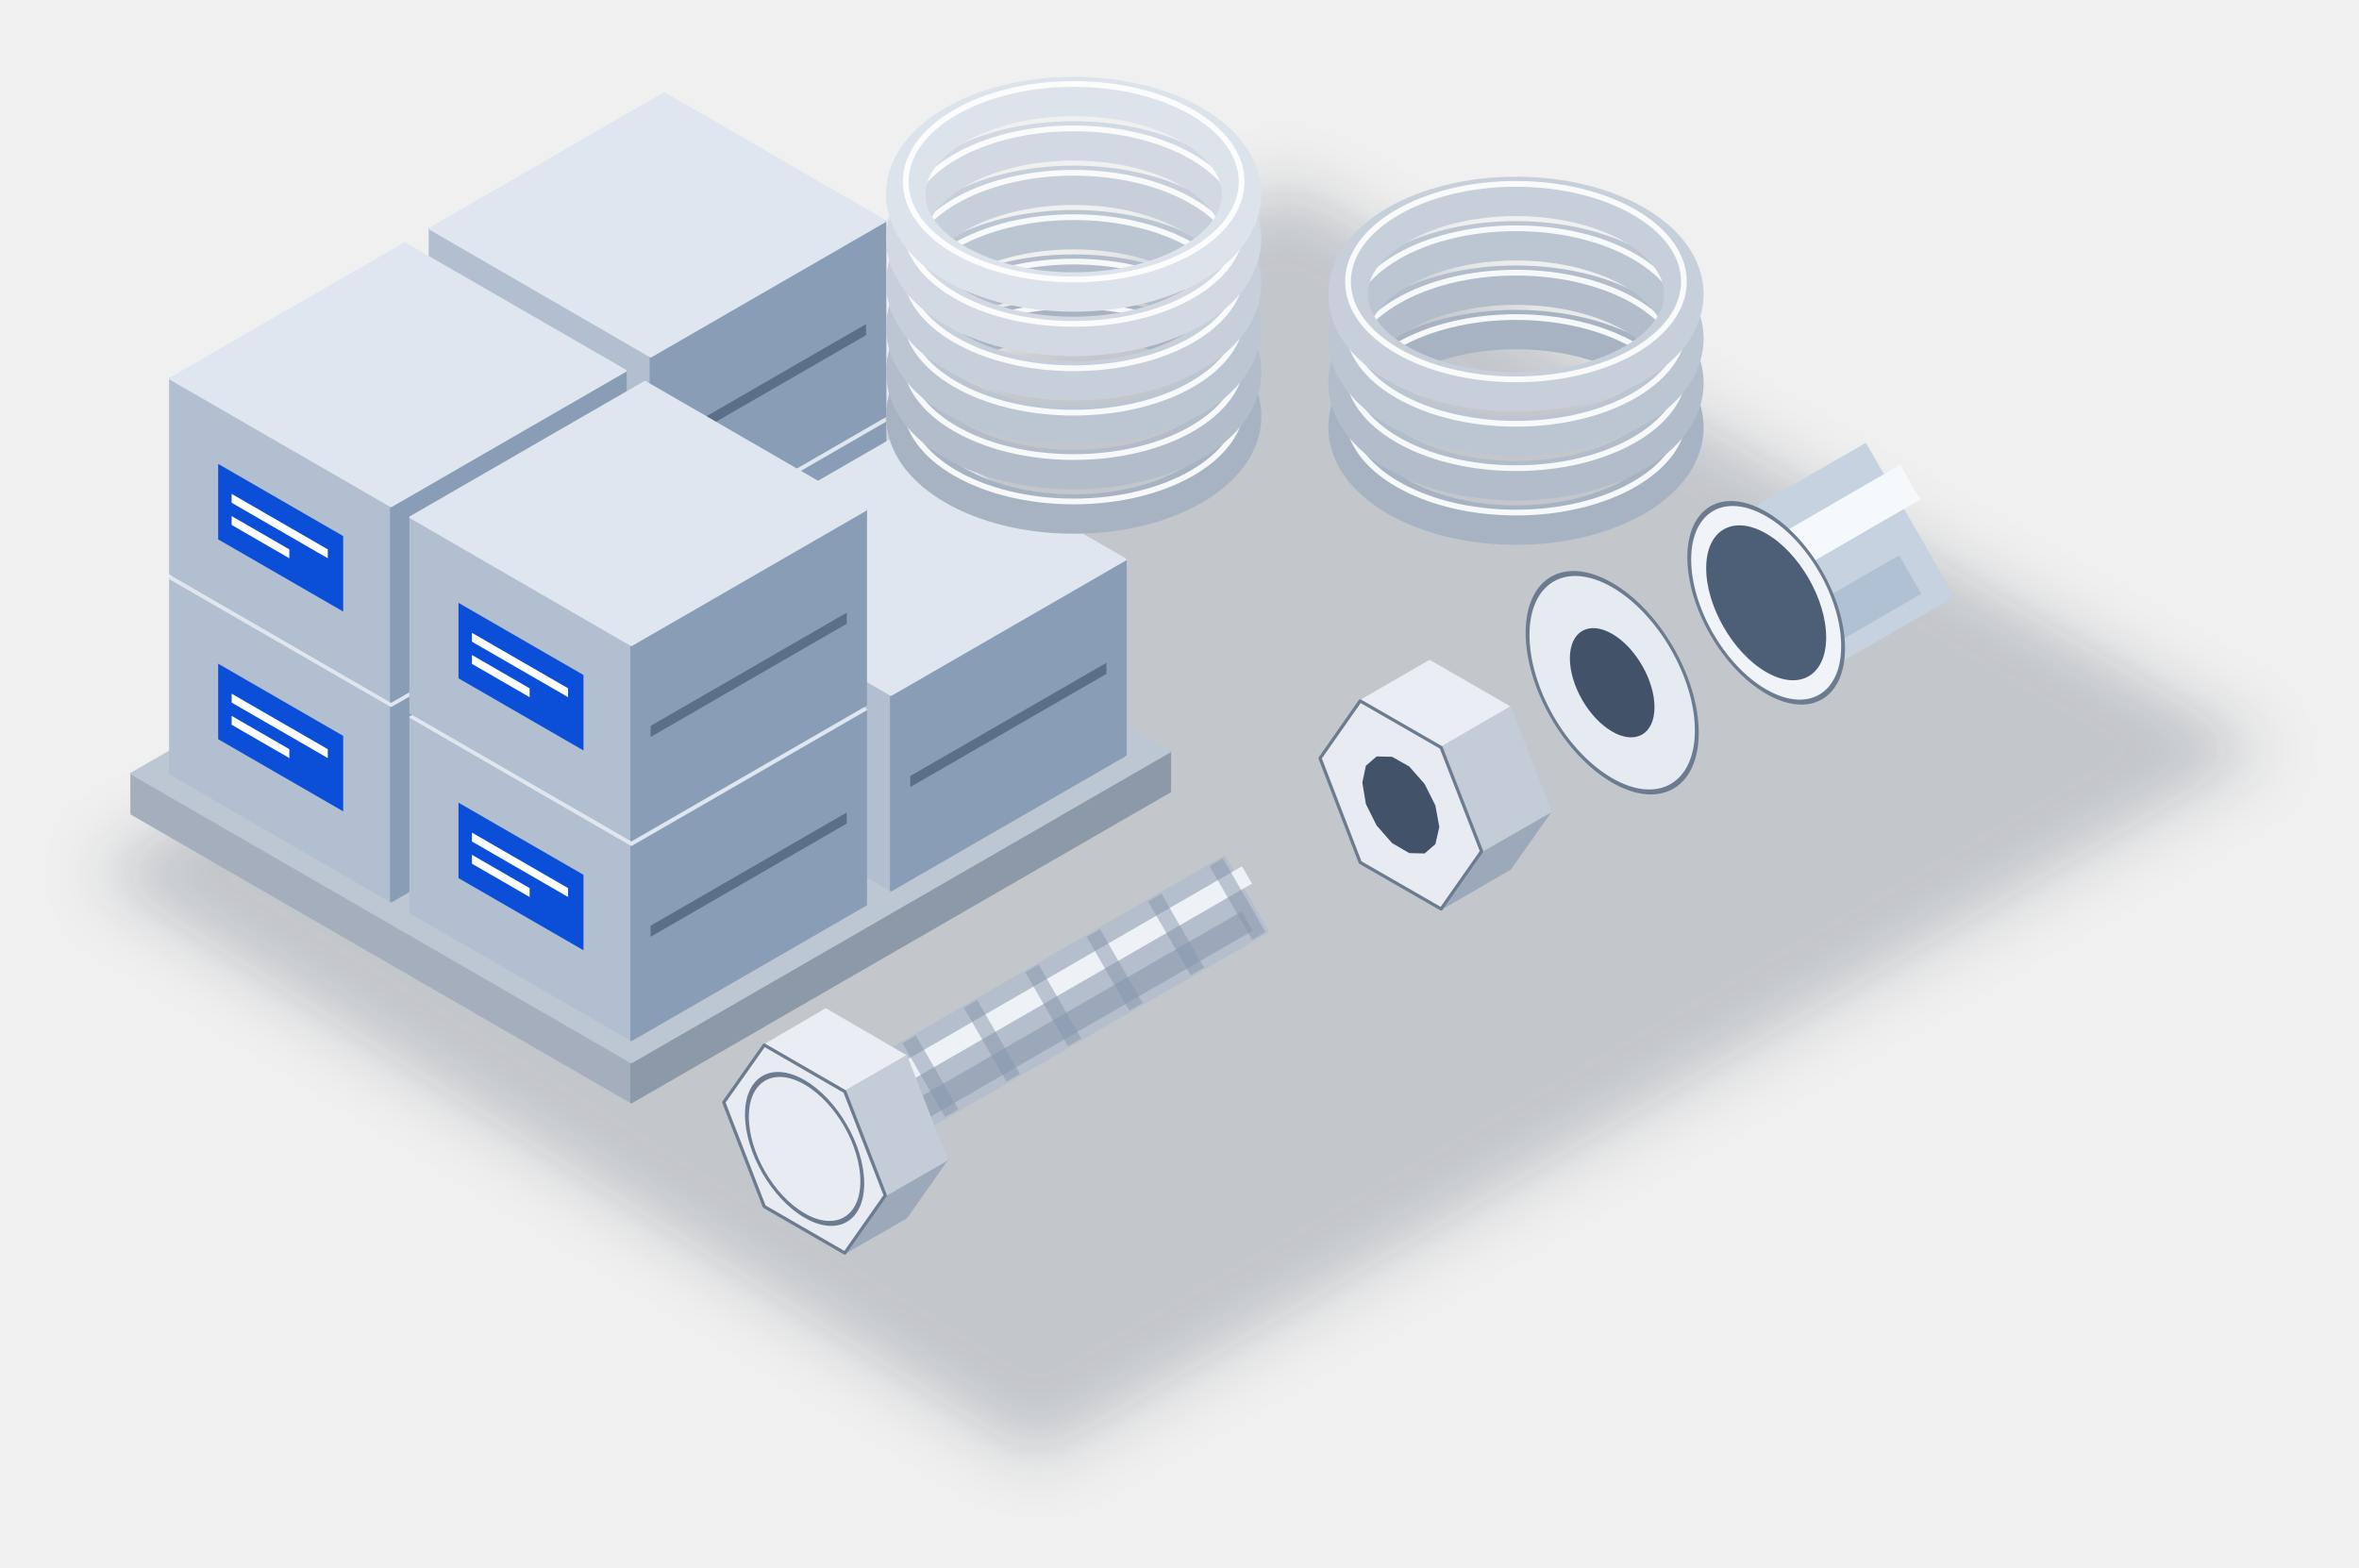
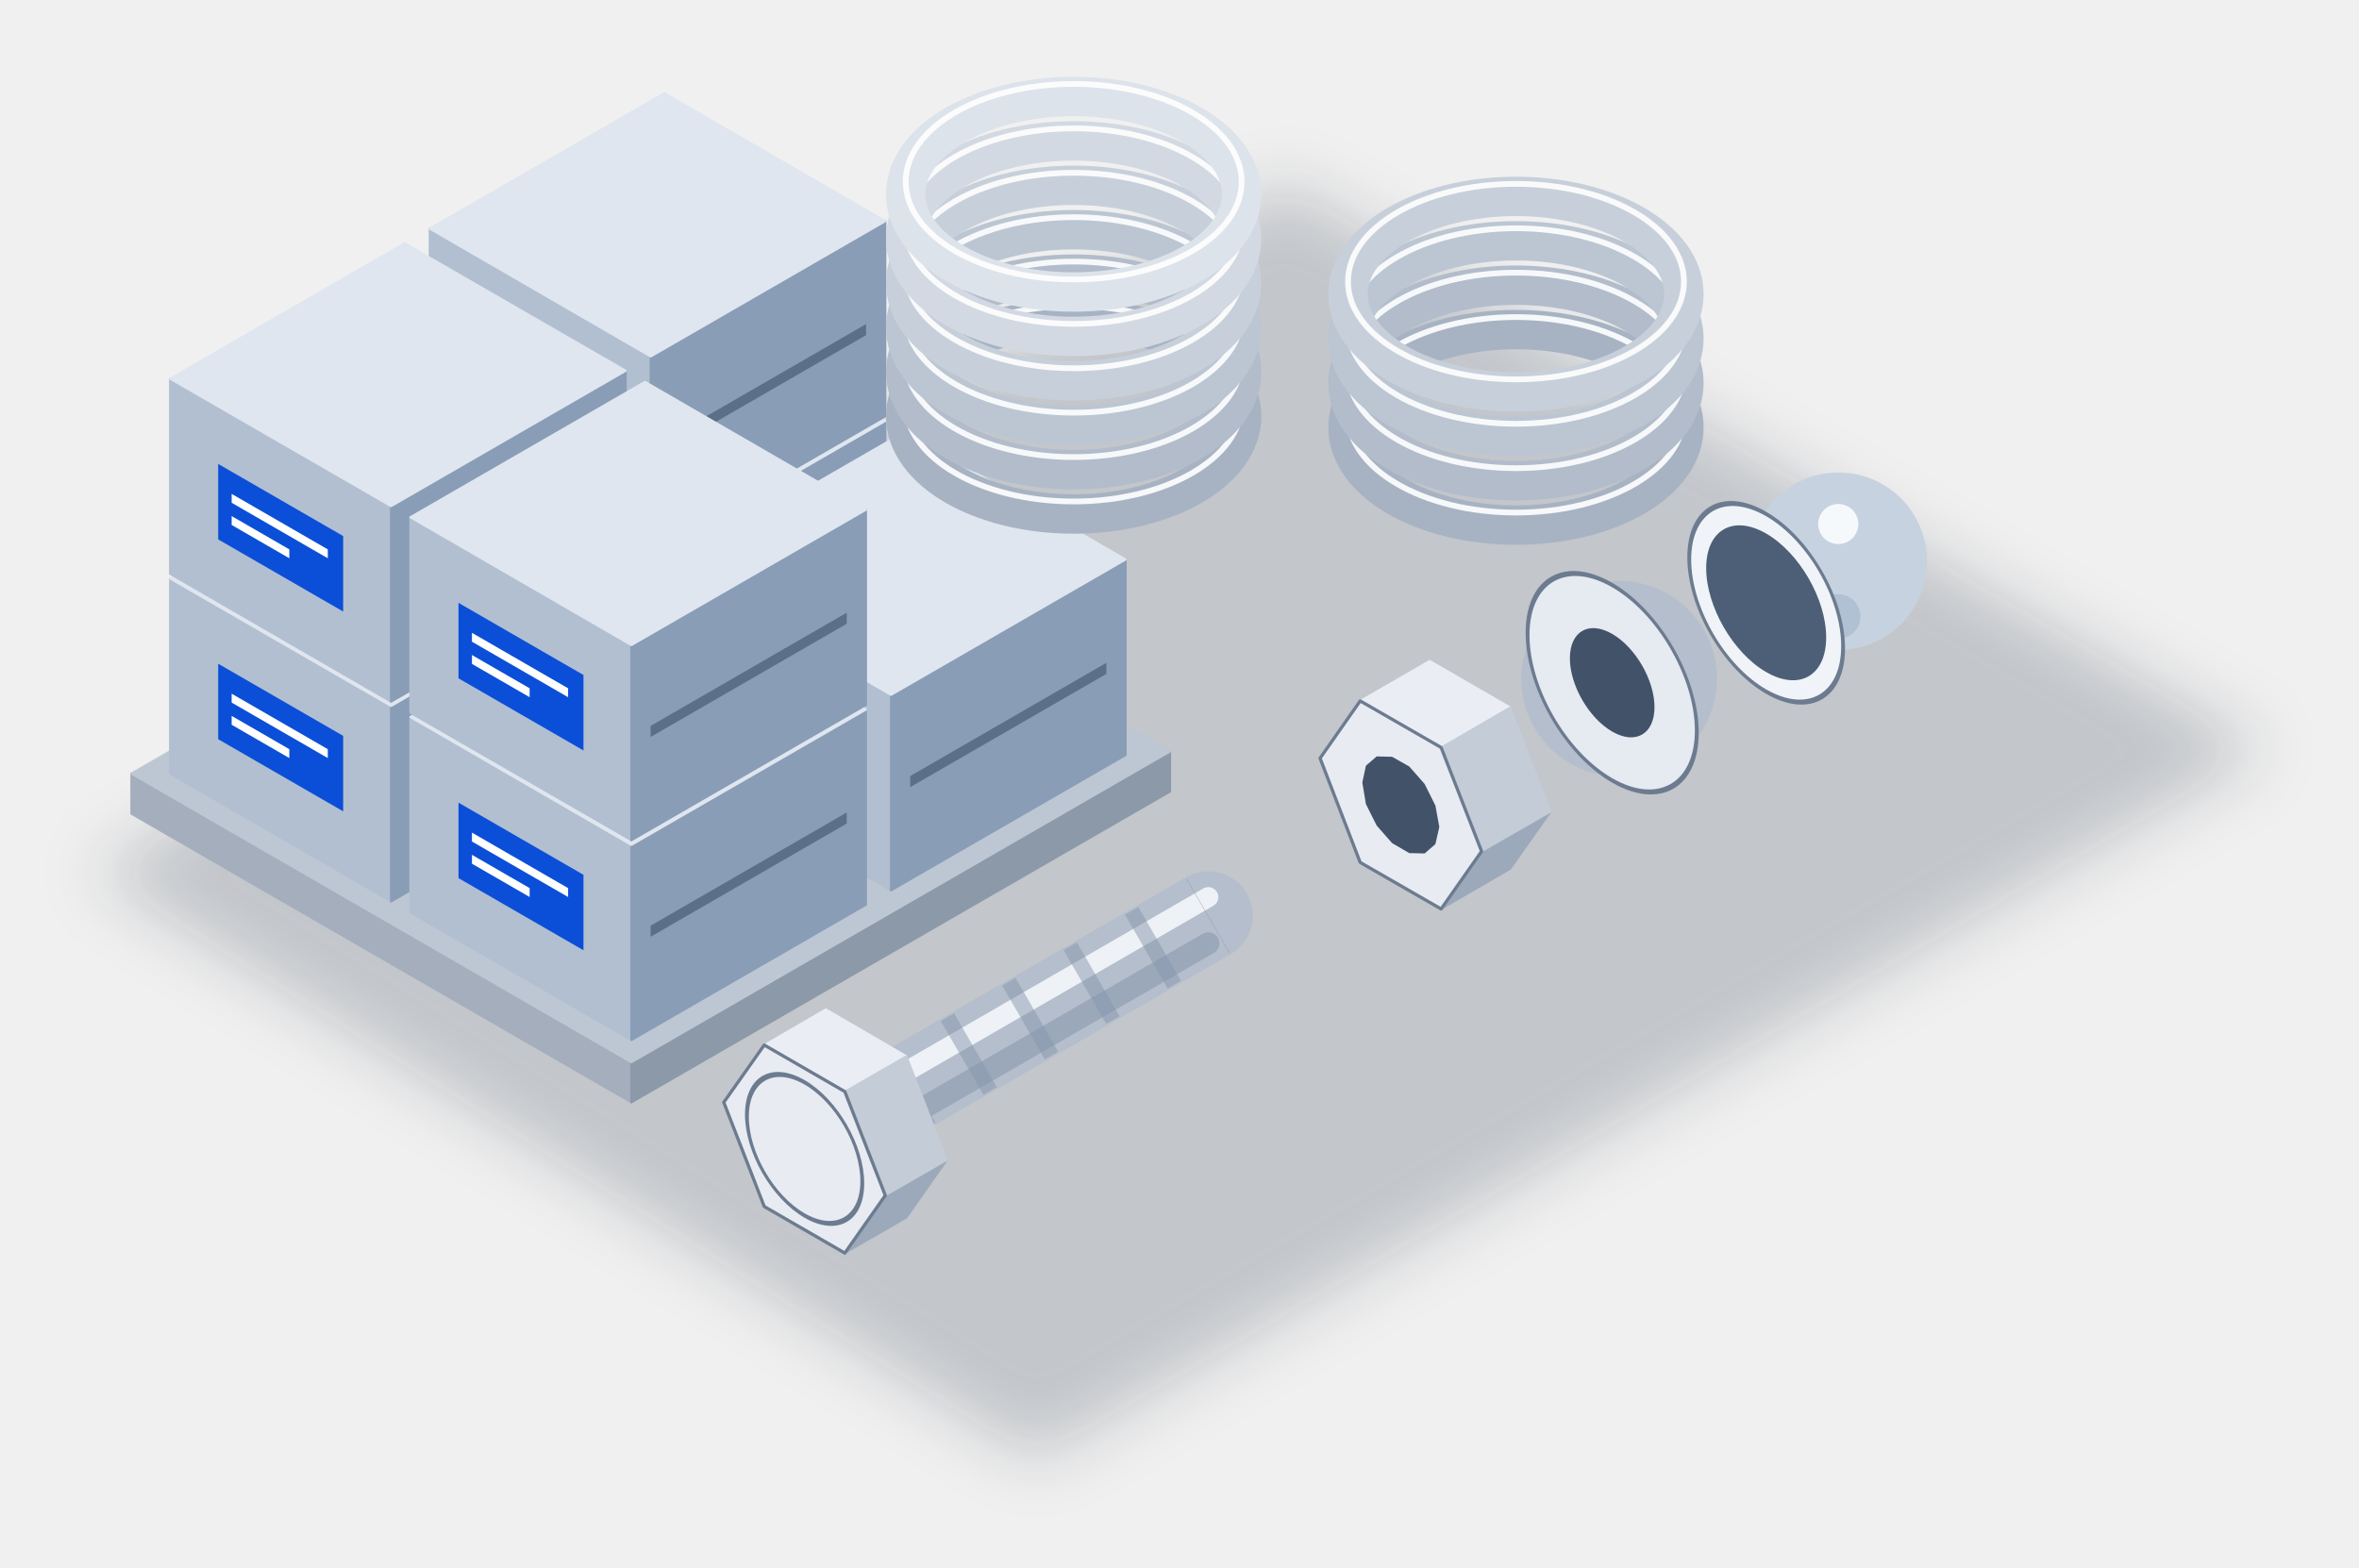
<svg xmlns="http://www.w3.org/2000/svg" viewBox="-26 -233.4 658.7 437.7" width="659" height="438">
  <defs>
    <filter id="b" x="-20%" y="-40%" width="140%" height="180%">
      <feGaussianBlur stdDeviation="9" />
    </filter>
  </defs>
  <polygon points="0,0 332.9,-192.2 606.7,-34.1 263.1,164.3" fill="#0A1B33" opacity=".2" filter="url(#b)" transform="translate(0,10)" />
  <polygon points="10.7,-6.2 150.3,74.4 150.3,63.2 10.7,-17.4" fill="#A4AEBD" stroke="#A4AEBD" stroke-width="0.6" stroke-linejoin="round" />
  <polygon points="150.3,74.4 300.7,-12.4 300.7,-23.6 150.3,63.2" fill="#8C99A9" stroke="#8C99A9" stroke-width="0.6" stroke-linejoin="round" />
  <polygon points="10.7,-17.4 161.1,-104.2 300.7,-23.6 150.3,63.2" fill="#BDC7D3" stroke="#BDC7D3" stroke-width="0.6" stroke-linejoin="round" />
  <polygon points="94,-59.2 155.7,-23.6 155.7,-78.1 94,-113.8" fill="#B2BFD1" stroke="#B2BFD1" stroke-width="0.6" stroke-linejoin="round" />
  <polygon points="155.7,-23.6 221.2,-61.4 221.2,-115.9 155.7,-78.1" fill="#899DB7" stroke="#899DB7" stroke-width="0.6" stroke-linejoin="round" />
  <polygon points="94,-113.8 159.5,-151.6 221.2,-115.9 155.7,-78.1" fill="#DFE6EF" stroke="#DFE6EF" stroke-width="0.6" stroke-linejoin="round" />
  <g transform="matrix(53.694,31.000,0,-62.000,94,-59.2)">
    <rect x=".25" y=".28" width=".65" height=".34" fill="#0B4FD8" />
    <path d="M.32 .5h.5M.32 .4h.3" stroke="#fff" stroke-width=".04" />
  </g>
  <g transform="matrix(53.694,-31.000,0,-62.000,155.7,-23.6)">
    <path d="M.1 .44h1.02" stroke="#0A1B33" stroke-width=".05" opacity=".35" />
  </g>
  <polygon points="161.1,-20.5 222.8,15.2 222.8,-39.4 161.1,-75" fill="#B2BFD1" stroke="#B2BFD1" stroke-width="0.6" stroke-linejoin="round" />
  <polygon points="222.8,15.2 288.3,-22.6 288.3,-77.2 222.8,-39.4" fill="#899DB7" stroke="#899DB7" stroke-width="0.6" stroke-linejoin="round" />
  <polygon points="161.1,-75 226.6,-112.8 288.3,-77.2 222.8,-39.4" fill="#DFE6EF" stroke="#DFE6EF" stroke-width="0.6" stroke-linejoin="round" />
  <g transform="matrix(53.694,31.000,0,-62.000,161.1,-20.5)">
    <rect x=".25" y=".28" width=".65" height=".34" fill="#0B4FD8" />
    <path d="M.32 .5h.5M.32 .4h.3" stroke="#fff" stroke-width=".04" />
  </g>
  <g transform="matrix(53.694,-31.000,0,-62.000,222.8,15.2)">
    <path d="M.1 .44h1.02" stroke="#0A1B33" stroke-width=".05" opacity=".35" />
  </g>
  <polygon points="21.5,-17.4 83.2,18.3 83.2,-36.3 21.5,-71.9" fill="#B2BFD1" stroke="#B2BFD1" stroke-width="0.6" stroke-linejoin="round" />
  <polygon points="83.2,18.3 148.7,-19.5 148.7,-74.1 83.2,-36.3" fill="#899DB7" stroke="#899DB7" stroke-width="0.6" stroke-linejoin="round" />
  <polygon points="21.5,-71.9 87,-109.7 148.7,-74.1 83.2,-36.3" fill="#DFE6EF" stroke="#DFE6EF" stroke-width="0.6" stroke-linejoin="round" />
  <g transform="matrix(53.694,31.000,0,-62.000,21.5,-17.4)">
    <rect x=".25" y=".28" width=".65" height=".34" fill="#0B4FD8" />
    <path d="M.32 .5h.5M.32 .4h.3" stroke="#fff" stroke-width=".04" />
  </g>
  <g transform="matrix(53.694,-31.000,0,-62.000,83.2,18.3)">
    <path d="M.1 .44h1.02" stroke="#0A1B33" stroke-width=".05" opacity=".35" />
  </g>
  <polygon points="88.6,21.4 150.3,57 150.3,2.5 88.6,-33.2" fill="#B2BFD1" stroke="#B2BFD1" stroke-width="0.6" stroke-linejoin="round" />
  <polygon points="150.3,57 215.8,19.2 215.8,-35.3 150.3,2.5" fill="#899DB7" stroke="#899DB7" stroke-width="0.6" stroke-linejoin="round" />
  <polygon points="88.6,-33.2 154.1,-71 215.8,-35.3 150.3,2.5" fill="#DFE6EF" stroke="#DFE6EF" stroke-width="0.6" stroke-linejoin="round" />
  <g transform="matrix(53.694,31.000,0,-62.000,88.6,21.4)">
    <rect x=".25" y=".28" width=".65" height=".34" fill="#0B4FD8" />
    <path d="M.32 .5h.5M.32 .4h.3" stroke="#fff" stroke-width=".04" />
  </g>
  <g transform="matrix(53.694,-31.000,0,-62.000,150.3,57)">
    <path d="M.1 .44h1.02" stroke="#0A1B33" stroke-width=".05" opacity=".35" />
  </g>
  <polygon points="94,-115 155.7,-79.4 155.7,-133.9 94,-169.6" fill="#B2BFD1" stroke="#B2BFD1" stroke-width="0.6" stroke-linejoin="round" />
  <polygon points="155.7,-79.4 221.2,-117.2 221.2,-171.7 155.7,-133.9" fill="#899DB7" stroke="#899DB7" stroke-width="0.6" stroke-linejoin="round" />
  <polygon points="94,-169.6 159.5,-207.4 221.2,-171.7 155.7,-133.9" fill="#DFE6EF" stroke="#DFE6EF" stroke-width="0.6" stroke-linejoin="round" />
  <g transform="matrix(53.694,31.000,0,-62.000,94,-115)">
    <rect x=".25" y=".28" width=".65" height=".34" fill="#0B4FD8" />
    <path d="M.32 .5h.5M.32 .4h.3" stroke="#fff" stroke-width=".04" />
  </g>
  <g transform="matrix(53.694,-31.000,0,-62.000,155.7,-79.4)">
    <path d="M.1 .44h1.02" stroke="#0A1B33" stroke-width=".05" opacity=".35" />
  </g>
  <polygon points="21.5,-73.2 83.2,-37.5 83.2,-92.1 21.5,-127.7" fill="#B2BFD1" stroke="#B2BFD1" stroke-width="0.6" stroke-linejoin="round" />
  <polygon points="83.2,-37.5 148.7,-75.3 148.7,-129.9 83.2,-92.1" fill="#899DB7" stroke="#899DB7" stroke-width="0.6" stroke-linejoin="round" />
  <polygon points="21.5,-127.7 87,-165.5 148.7,-129.9 83.2,-92.1" fill="#DFE6EF" stroke="#DFE6EF" stroke-width="0.6" stroke-linejoin="round" />
  <g transform="matrix(53.694,31.000,0,-62.000,21.5,-73.2)">
    <rect x=".25" y=".28" width=".65" height=".34" fill="#0B4FD8" />
    <path d="M.32 .5h.5M.32 .4h.3" stroke="#fff" stroke-width=".04" />
  </g>
  <g transform="matrix(53.694,-31.000,0,-62.000,83.2,-37.5)">
    <path d="M.1 .44h1.02" stroke="#0A1B33" stroke-width=".05" opacity=".35" />
  </g>
  <polygon points="88.6,-34.4 150.3,1.2 150.3,-53.3 88.6,-89" fill="#B2BFD1" stroke="#B2BFD1" stroke-width="0.6" stroke-linejoin="round" />
  <polygon points="150.3,1.2 215.8,-36.6 215.8,-91.1 150.3,-53.3" fill="#899DB7" stroke="#899DB7" stroke-width="0.6" stroke-linejoin="round" />
  <polygon points="88.6,-89 154.1,-126.8 215.8,-91.1 150.3,-53.3" fill="#DFE6EF" stroke="#DFE6EF" stroke-width="0.6" stroke-linejoin="round" />
  <g transform="matrix(53.694,31.000,0,-62.000,88.6,-34.4)">
    <rect x=".25" y=".28" width=".65" height=".34" fill="#0B4FD8" />
    <path d="M.32 .5h.5M.32 .4h.3" stroke="#fff" stroke-width=".04" />
  </g>
  <g transform="matrix(53.694,-31.000,0,-62.000,150.3,1.2)">
    <path d="M.1 .44h1.02" stroke="#0A1B33" stroke-width=".05" opacity=".35" />
  </g>
  <ellipse cx="273.8" cy="-117.2" rx="46.9" ry="27.3" fill="none" stroke="#A7B3C3" stroke-width="11" />
  <ellipse cx="273.8" cy="-120.7" rx="46.9" ry="27.3" fill="none" stroke="#fff" stroke-width="1.6" opacity=".9" />
  <ellipse cx="273.8" cy="-129.6" rx="46.9" ry="27.3" fill="none" stroke="#B2BCCB" stroke-width="11" />
  <ellipse cx="273.8" cy="-133.1" rx="46.9" ry="27.3" fill="none" stroke="#fff" stroke-width="1.6" opacity=".9" />
  <ellipse cx="273.8" cy="-142" rx="46.9" ry="27.3" fill="none" stroke="#BCC6D2" stroke-width="11" />
  <ellipse cx="273.8" cy="-145.5" rx="46.9" ry="27.3" fill="none" stroke="#fff" stroke-width="1.6" opacity=".9" />
  <ellipse cx="273.8" cy="-154.4" rx="46.9" ry="27.3" fill="none" stroke="#C7D0DA" stroke-width="11" />
  <ellipse cx="273.8" cy="-157.9" rx="46.9" ry="27.3" fill="none" stroke="#fff" stroke-width="1.6" opacity=".9" />
  <ellipse cx="273.8" cy="-166.8" rx="46.9" ry="27.3" fill="none" stroke="#D2D9E2" stroke-width="11" />
  <ellipse cx="273.8" cy="-170.3" rx="46.9" ry="27.3" fill="none" stroke="#fff" stroke-width="1.6" opacity=".9" />
  <ellipse cx="273.8" cy="-179.2" rx="46.9" ry="27.3" fill="none" stroke="#DDE3EA" stroke-width="11" />
  <ellipse cx="273.8" cy="-182.7" rx="46.9" ry="27.3" fill="none" stroke="#fff" stroke-width="1.6" opacity=".9" />
  <ellipse cx="397.3" cy="-114.1" rx="46.9" ry="27.3" fill="none" stroke="#A7B3C3" stroke-width="11" />
  <ellipse cx="397.3" cy="-117.6" rx="46.9" ry="27.3" fill="none" stroke="#fff" stroke-width="1.6" opacity=".9" />
  <ellipse cx="397.3" cy="-126.5" rx="46.9" ry="27.3" fill="none" stroke="#B2BCCB" stroke-width="11" />
  <ellipse cx="397.3" cy="-130" rx="46.9" ry="27.3" fill="none" stroke="#fff" stroke-width="1.6" opacity=".9" />
  <ellipse cx="397.3" cy="-138.9" rx="46.9" ry="27.3" fill="none" stroke="#BCC6D2" stroke-width="11" />
  <ellipse cx="397.3" cy="-142.4" rx="46.9" ry="27.3" fill="none" stroke="#fff" stroke-width="1.6" opacity=".9" />
  <ellipse cx="397.3" cy="-151.3" rx="46.9" ry="27.3" fill="none" stroke="#C7D0DA" stroke-width="11" />
  <ellipse cx="397.3" cy="-154.8" rx="46.9" ry="27.3" fill="none" stroke="#fff" stroke-width="1.6" opacity=".9" />
-   <g stroke-linecap="butt">
-     <line x1="214.8" y1="78.1" x2="322.2" y2="16.1" stroke="#B4BECC" stroke-width="24.8" />
-     <line x1="214.8" y1="72.9" x2="322.2" y2="10.9" stroke="#EEF1F6" stroke-width="5.6" />
-     <line x1="214.8" y1="85.8" x2="322.2" y2="23.8" stroke="#8696AB" stroke-width="6.2" opacity=".55" />
-     <line x1="214.8" y1="78.1" x2="322.2" y2="16.1" stroke="#8696AB" stroke-width="23.8" stroke-dasharray="4.3 15.5" opacity=".5" />
+   <g stroke-linecap="round">
+     <line x1="225.5" y1="71.9" x2="311.4" y2="22.3" stroke="#B4BECC" stroke-width="24.8" />
+     <line x1="225.5" y1="66.7" x2="311.4" y2="17.1" stroke="#EEF1F6" stroke-width="5.6" />
+     <line x1="225.5" y1="79.6" x2="311.4" y2="30" stroke="#8696AB" stroke-width="6.2" opacity=".55" />
+     <line x1="225.5" y1="71.9" x2="311.4" y2="22.3" stroke="#8696AB" stroke-width="23.8" stroke-linecap="butt" stroke-dasharray="4.3 15.5" opacity=".5" />
  </g>
  <g transform="matrix(53.694,31.000,0,-62.000,16.1,-9.3)">
    <circle cx="3.7" cy="0.44" r="0.2" fill="#E6EAF1" stroke="#6C7B90" stroke-width="0.02" />
    <circle cx="3.7" cy="0.44" r="0.11" fill="none" stroke="#6C7B90" stroke-width="0.02" opacity=".6" />
  </g>
  <polygon points="209.9,116.5 227.1,106.6 238.4,90.5 221.2,100.4" fill="#9CA9BB" stroke="#9CA9BB" stroke-width="0.5" stroke-linejoin="round" />
  <polygon points="209.9,71.4 227.1,61.5 204.6,48.4 187.4,58.4" fill="#EAEEF4" stroke="#EAEEF4" stroke-width="0.5" stroke-linejoin="round" />
  <polygon points="221.2,100.4 238.4,90.5 227.1,61.5 209.9,71.4" fill="#C3CCD7" stroke="#C3CCD7" stroke-width="0.5" stroke-linejoin="round" />
  <polygon points="221.2,100.4 209.9,71.4 187.4,58.4 176.1,74.4 187.4,103.5 209.9,116.5" fill="#E8ECF2" stroke="#6C7B90" stroke-width="0.9" stroke-linejoin="round" />
  <g transform="matrix(53.694,31.000,0,-62.000,0,0)">
    <circle cx="3.7" cy=".44" r=".3" fill="none" stroke="#6C7B90" stroke-width=".02" />
  </g>
  <polygon points="376.4,20.4 395.7,9.2 407,-6.8 387.7,4.3" fill="#9CA9BB" stroke="#9CA9BB" stroke-width="0.5" stroke-linejoin="round" />
  <polygon points="376.4,-24.7 395.7,-35.9 373.2,-48.9 353.8,-37.7" fill="#EAEEF4" stroke="#EAEEF4" stroke-width="0.5" stroke-linejoin="round" />
  <polygon points="387.7,4.3 407,-6.8 395.7,-35.9 376.4,-24.7" fill="#C3CCD7" stroke="#C3CCD7" stroke-width="0.5" stroke-linejoin="round" />
  <polygon points="387.7,4.3 376.4,-24.7 353.8,-37.7 342.6,-21.7 353.8,7.4 376.4,20.4" fill="#E8ECF2" stroke="#6C7B90" stroke-width="0.9" stroke-linejoin="round" />
  <polygon points="375.9,-2.5 374.8,-8.5 371.8,-14.5 367.5,-19.4 362.7,-22.1 358.4,-22.2 355.4,-19.6 354.4,-14.9 355.4,-8.9 358.4,-2.9 362.7,2 367.5,4.8 371.8,4.9 374.8,2.3" fill="#425269" />
-   <g stroke-linecap="butt">
-     <line x1="424.2" y1="-42.8" x2="427.9" y2="-44.9" stroke="#B4BECC" stroke-width="54.6" />
-     <line x1="424.2" y1="-54.2" x2="427.9" y2="-56.4" stroke="#EEF1F6" stroke-width="12.3" />
-     <line x1="424.2" y1="-25.9" x2="427.9" y2="-28" stroke="#8696AB" stroke-width="13.6" opacity=".55" />
+   <g stroke-linecap="round">
+     <line x1="426.1" y1="-43.9" x2="426.1" y2="-43.9" stroke="#B4BECC" stroke-width="54.6" />
+     <line x1="426.1" y1="-55.3" x2="426.1" y2="-55.3" stroke="#EEF1F6" stroke-width="12.3" />
+     <line x1="426.1" y1="-27" x2="426.1" y2="-27" stroke="#8696AB" stroke-width="13.6" opacity=".55" />
  </g>
  <g transform="matrix(53.694,31.000,0,-62.000,225.5,-130.2)">
    <circle cx="3.7" cy="0.44" r="0.44" fill="#E6EAF1" stroke="#6C7B90" stroke-width="0.02" />
    <circle cx="3.7" cy="0.44" r="0.22" fill="#425269" />
  </g>
-   <g stroke-linecap="butt">
-     <line x1="467.1" y1="-65.1" x2="507.4" y2="-88.3" stroke="#C6D2DF" stroke-width="49.6" />
-     <line x1="467.1" y1="-75.5" x2="507.4" y2="-98.8" stroke="#F6F9FC" stroke-width="11.2" />
-     <line x1="467.1" y1="-49.7" x2="507.4" y2="-73" stroke="#9FB3C8" stroke-width="12.4" opacity=".55" />
+   <g stroke-linecap="round">
+     <line x1="487.3" y1="-76.7" x2="487.3" y2="-76.7" stroke="#C6D2DF" stroke-width="49.6" />
+     <line x1="487.3" y1="-87.1" x2="487.3" y2="-87.1" stroke="#F6F9FC" stroke-width="11.2" />
+     <line x1="487.3" y1="-61.3" x2="487.3" y2="-61.3" stroke="#9FB3C8" stroke-width="12.4" opacity=".55" />
  </g>
  <g transform="matrix(53.694,31.000,0,-62.000,268.5,-155)">
    <circle cx="3.7" cy="0.4" r="0.4" fill="#F0F4F8" stroke="#6C7B90" stroke-width="0.02" />
    <circle cx="3.7" cy="0.4" r="0.312" fill="#4D5F76" />
  </g>
</svg>
